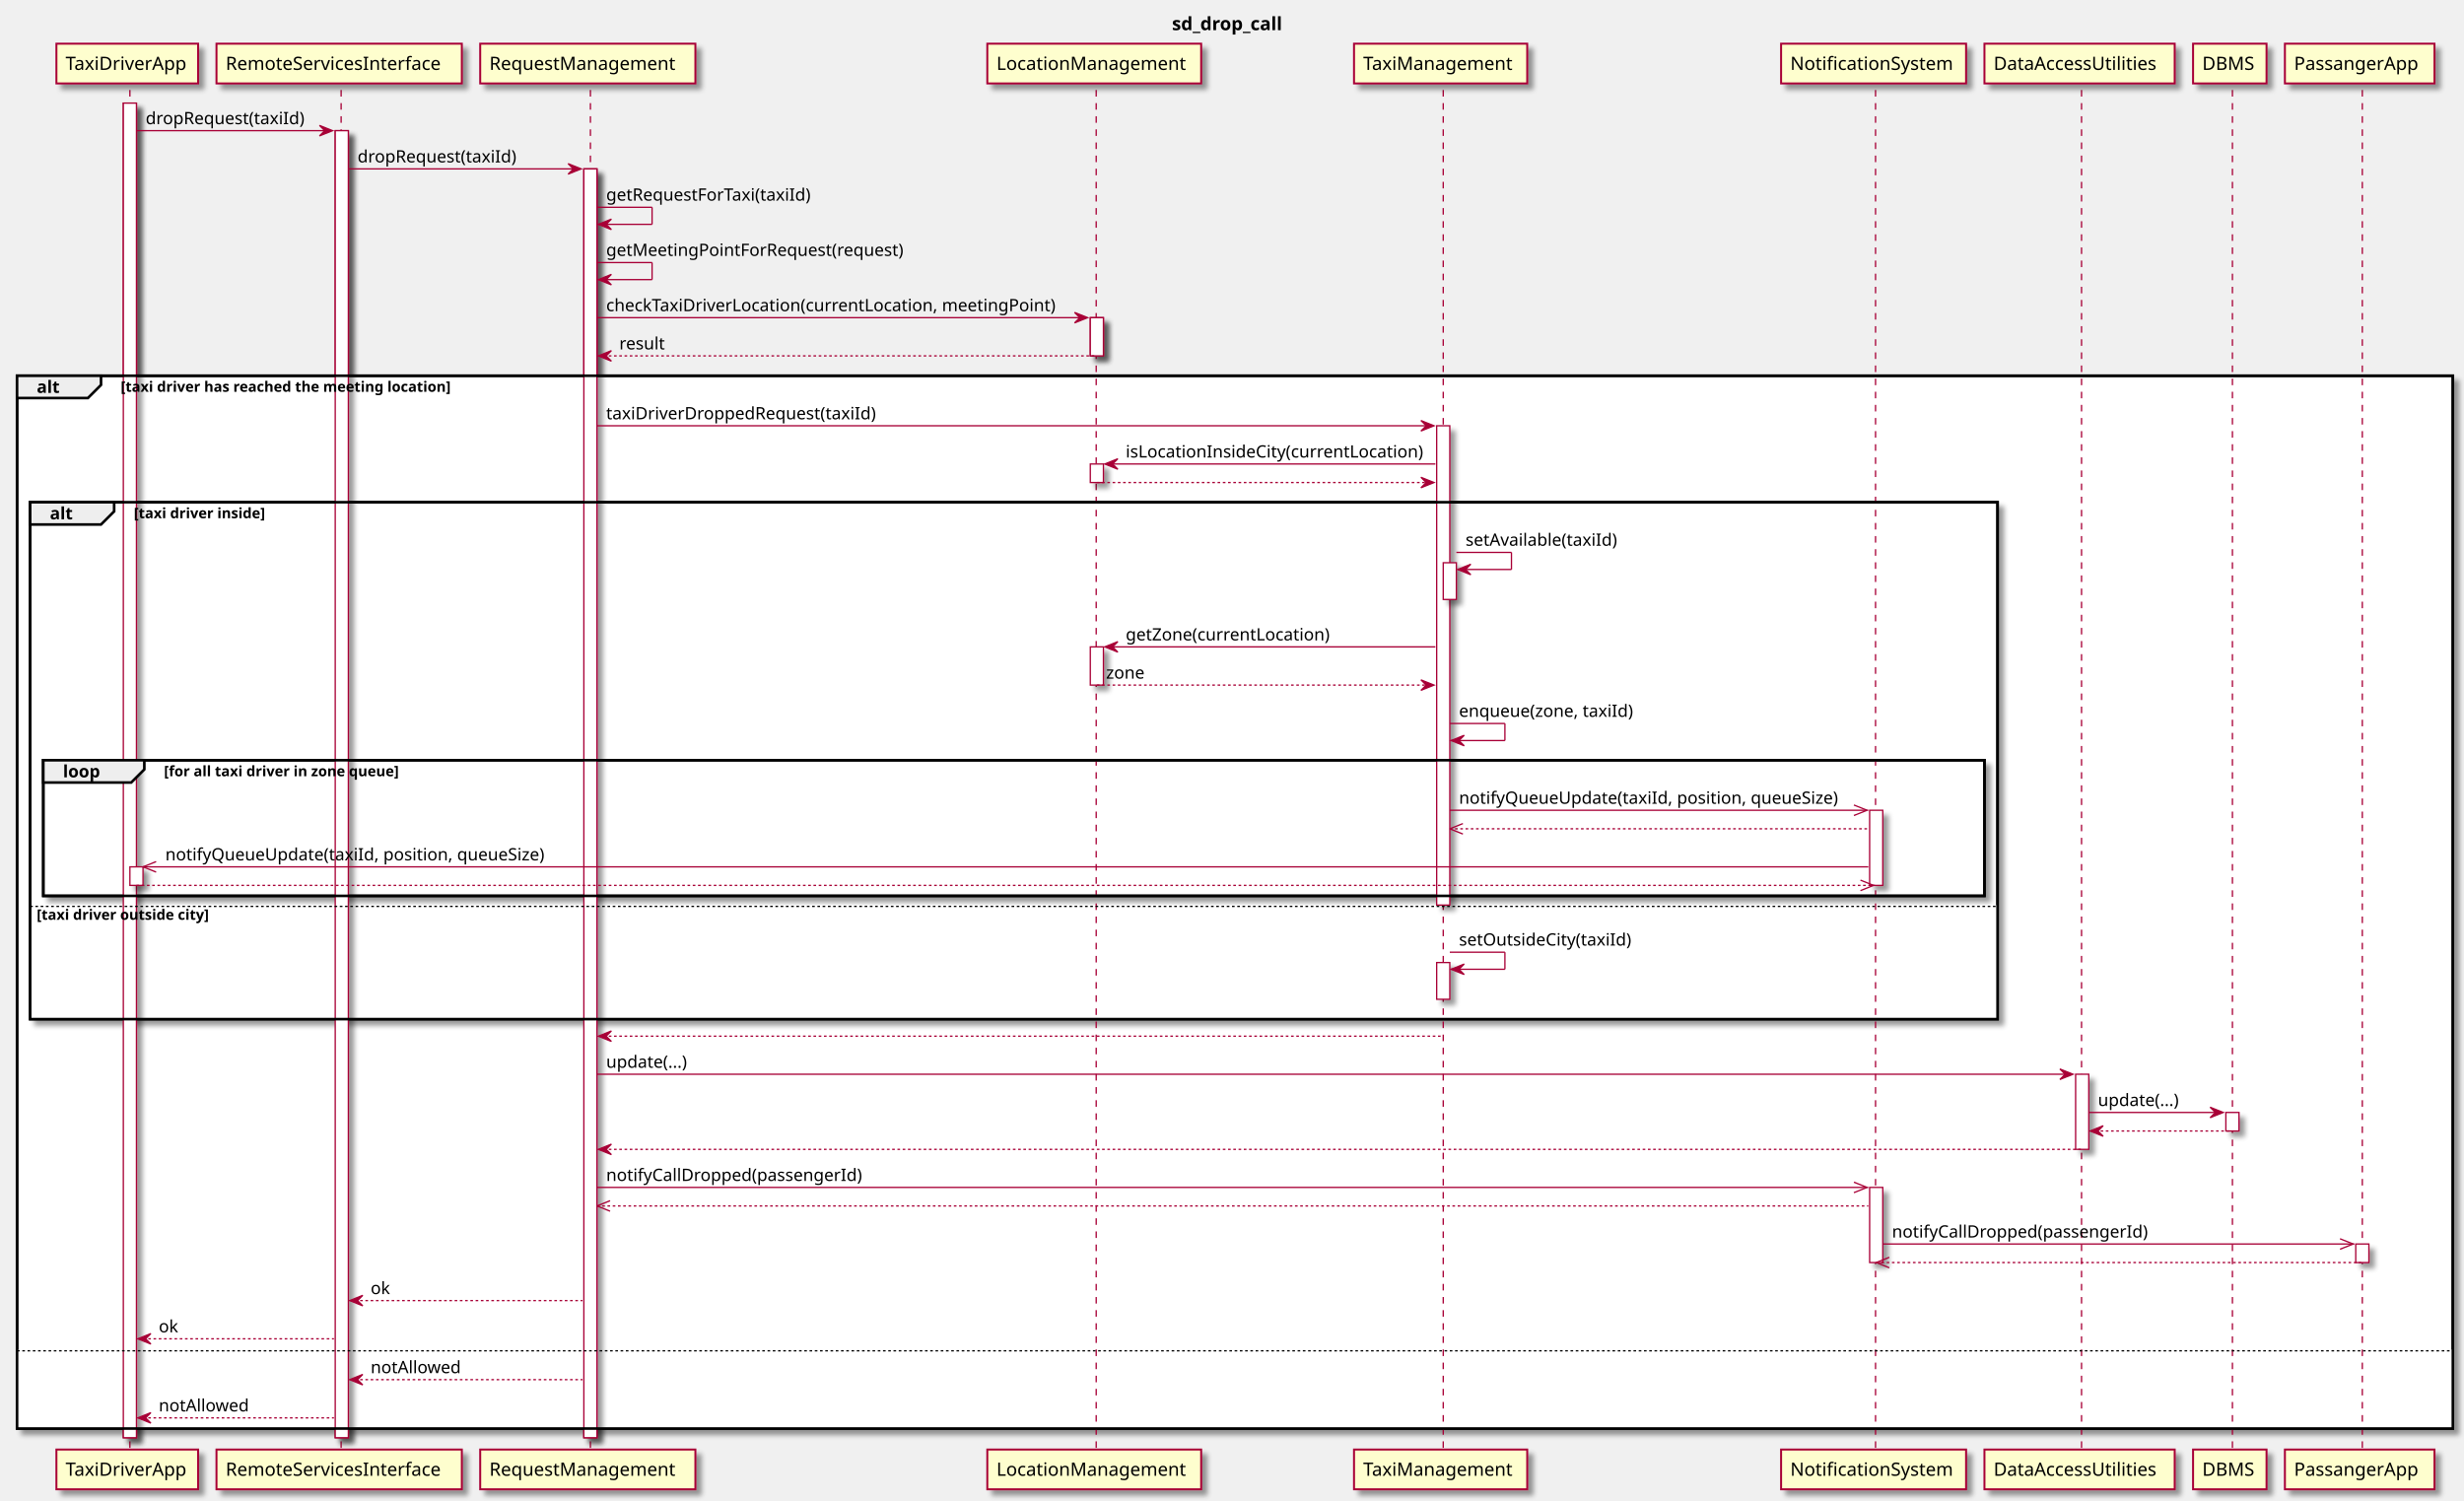
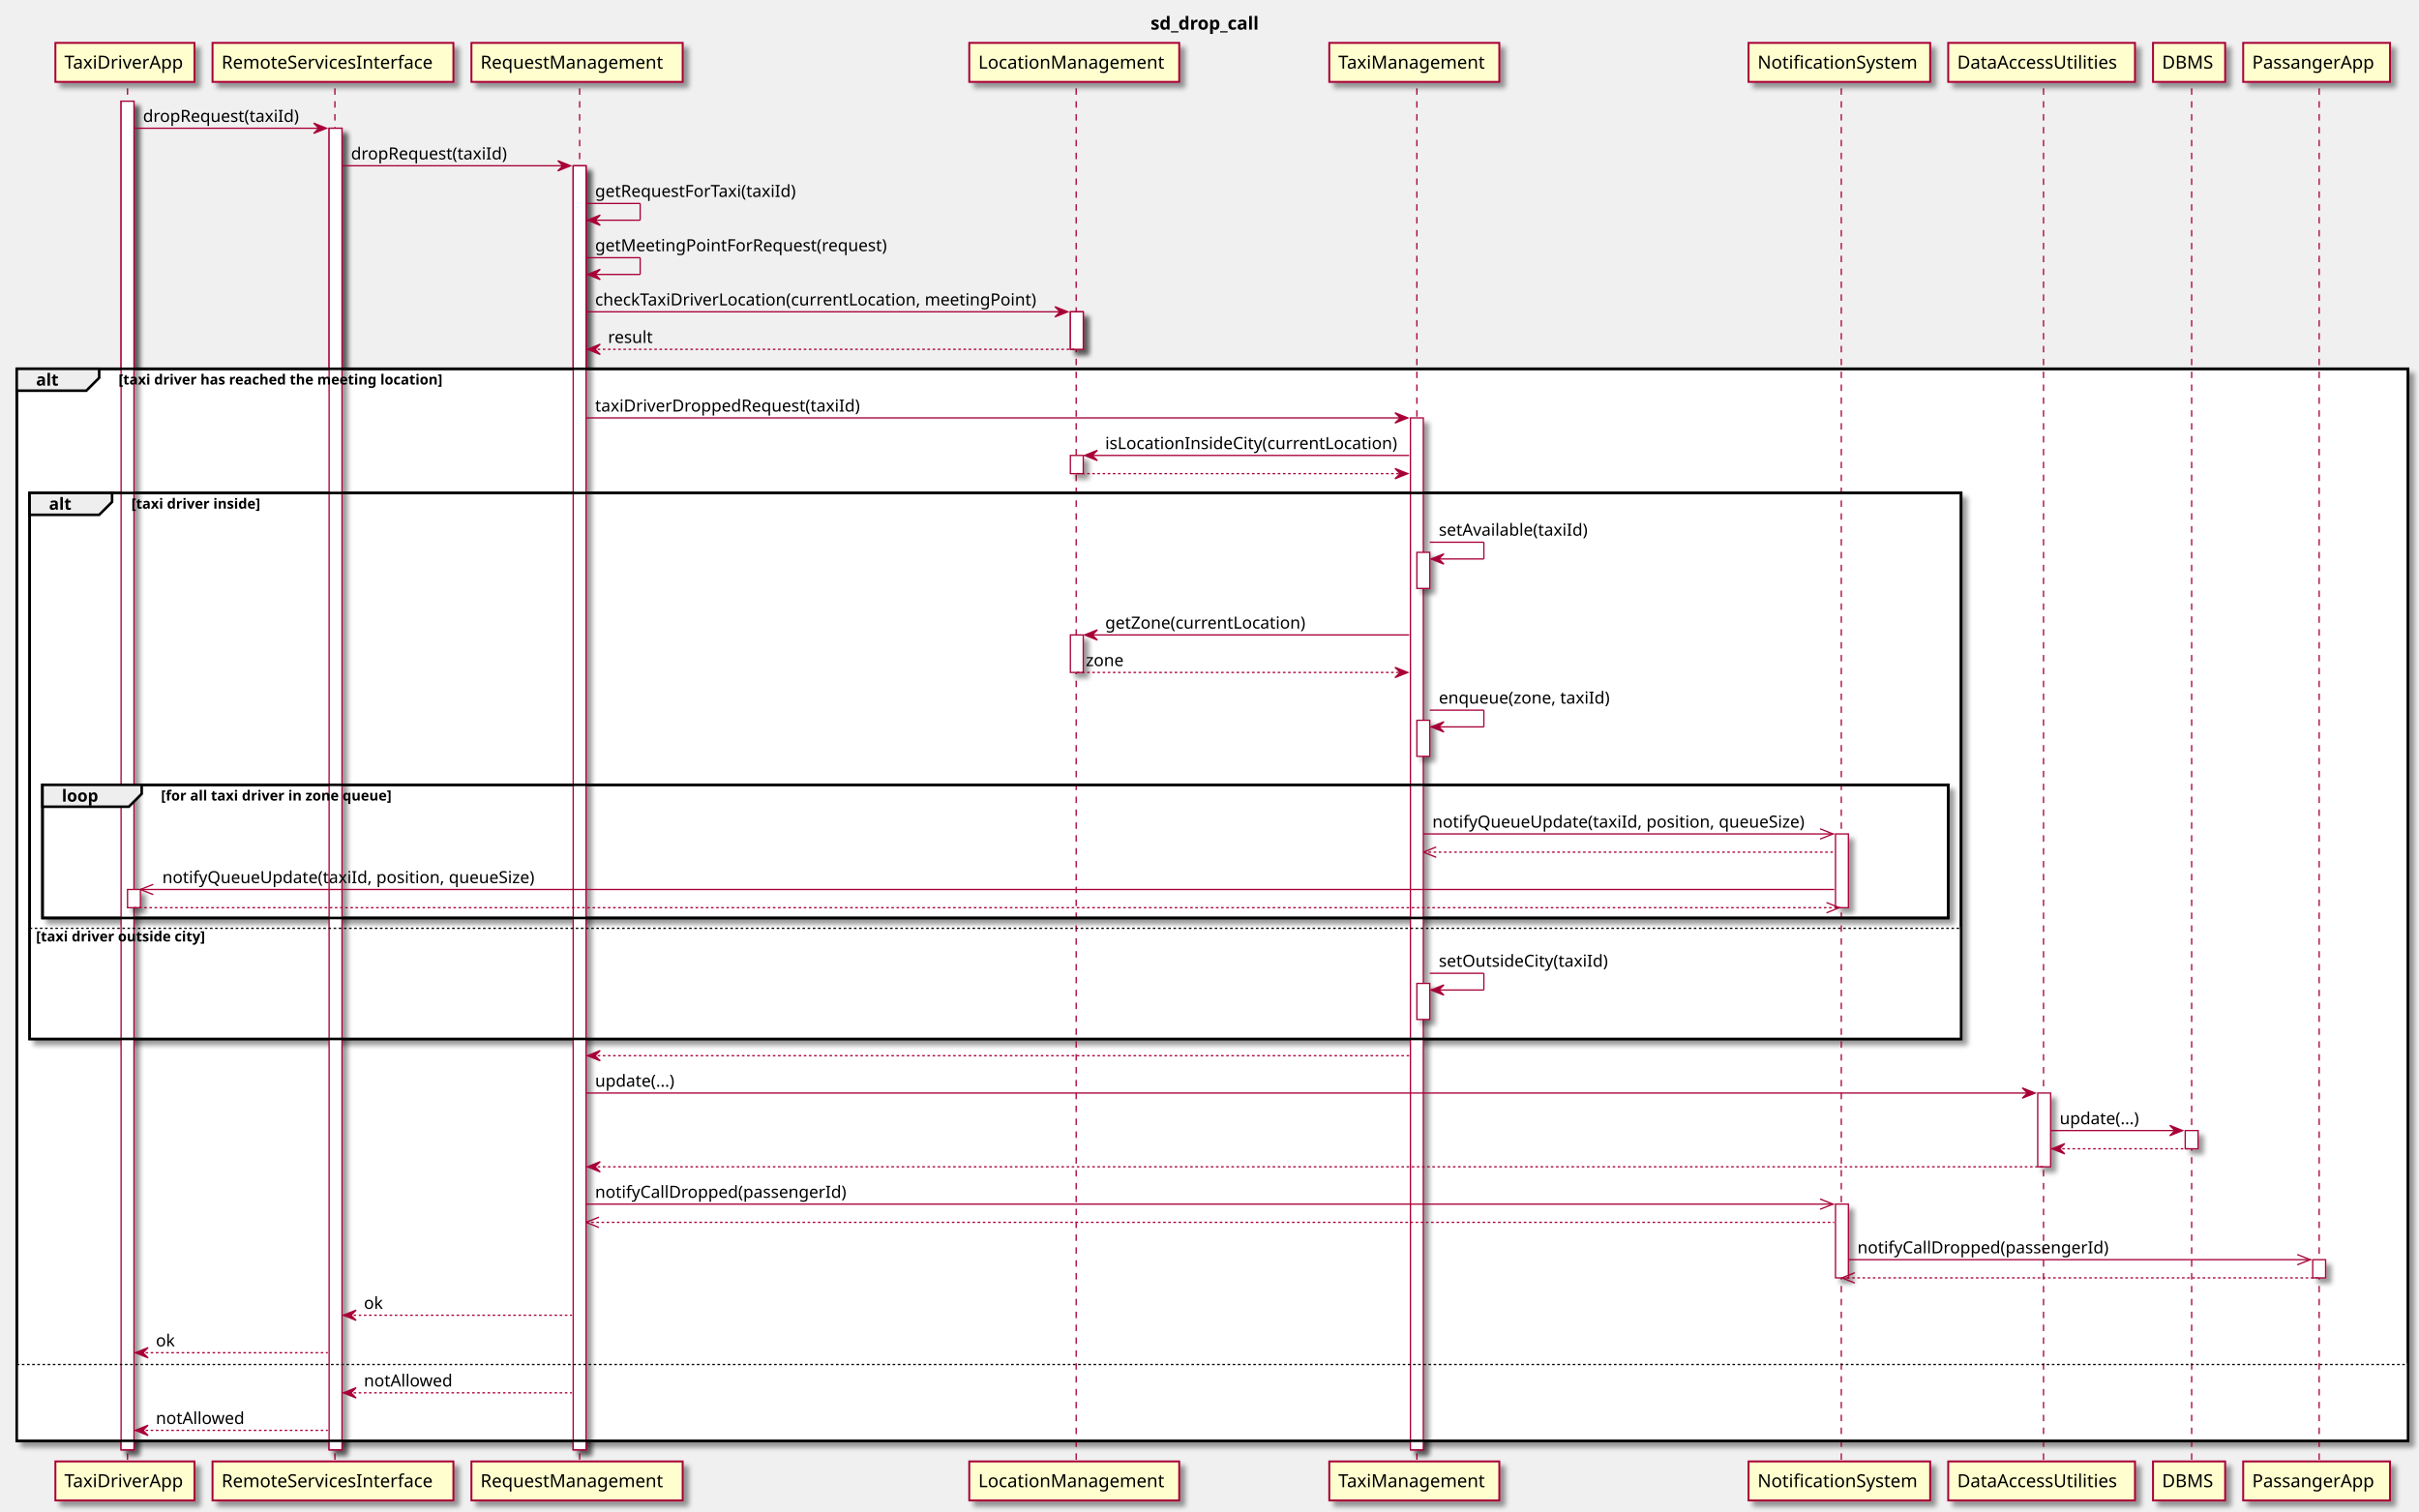
- <svg xmlns="http://www.w3.org/2000/svg" height="1144px" style="width:1878px;height:1144px;" version="1.1" viewBox="0 0 1878 1144" width="1878px">
+ <svg xmlns="http://www.w3.org/2000/svg" height="1174px" style="width:1878px;height:1174px;" version="1.1" viewBox="0 0 1878 1174" width="1878px">
  <defs>
    <filter height="300%" id="f1" width="300%" x="-1" y="-1">
      <feGaussianBlur result="blurOut" stdDeviation="2.0" />
      <feColorMatrix in="blurOut" result="blurOut2" type="matrix" values="0 0 0 0 0 0 0 0 0 0 0 0 0 0 0 0 0 0 .4 0" />
      <feOffset dx="4.0" dy="4.0" in="blurOut2" result="blurOut3" />
      <feBlend in="SourceGraphic" in2="blurOut3" mode="normal" />
    </filter>
  </defs>
  <g>
    <text fill="#000000" font-family="sans-serif" font-size="14" font-weight="bold" lengthAdjust="spacingAndGlyphs" textLength="96" x="893.25" y="22.995">sd_drop_call</text>
-     <rect fill="#FFFFFF" filter="url(#f1)" height="1017.258" style="stroke: #A80036; stroke-width: 1.0;" width="10" x="94" y="78.594" />
-     <rect fill="#FFFFFF" filter="url(#f1)" height="14.133" style="stroke: #A80036; stroke-width: 1.0;" width="10" x="99" y="660.719" />
-     <rect fill="#FFFFFF" filter="url(#f1)" height="996.258" style="stroke: #A80036; stroke-width: 1.0;" width="10" x="255.5" y="99.594" />
-     <rect fill="#FFFFFF" filter="url(#f1)" height="967.125" style="stroke: #A80036; stroke-width: 1.0;" width="10" x="445" y="128.727" />
+     <rect fill="#FFFFFF" filter="url(#f1)" height="1047.258" style="stroke: #A80036; stroke-width: 1.0;" width="10" x="94" y="78.594" />
+     <rect fill="#FFFFFF" filter="url(#f1)" height="14.133" style="stroke: #A80036; stroke-width: 1.0;" width="10" x="99" y="690.719" />
+     <rect fill="#FFFFFF" filter="url(#f1)" height="1026.258" style="stroke: #A80036; stroke-width: 1.0;" width="10" x="255.5" y="99.594" />
+     <rect fill="#FFFFFF" filter="url(#f1)" height="997.125" style="stroke: #A80036; stroke-width: 1.0;" width="10" x="445" y="128.727" />
    <rect fill="#FFFFFF" filter="url(#f1)" height="29.133" style="stroke: #A80036; stroke-width: 1.0;" width="10" x="831" y="242.125" />
    <rect fill="#FFFFFF" filter="url(#f1)" height="14.133" style="stroke: #A80036; stroke-width: 1.0;" width="10" x="831" y="353.656" />
    <rect fill="#FFFFFF" filter="url(#f1)" height="29.133" style="stroke: #A80036; stroke-width: 1.0;" width="10" x="831" y="493.055" />
-     <rect fill="#FFFFFF" filter="url(#f1)" height="365.328" style="stroke: #A80036; stroke-width: 1.0;" width="10" x="1095" y="324.523" />
+     <rect fill="#FFFFFF" filter="url(#f1)" height="801.328" style="stroke: #A80036; stroke-width: 1.0;" width="10" x="1095" y="324.523" />
    <rect fill="#FFFFFF" filter="url(#f1)" height="28" style="stroke: #A80036; stroke-width: 1.0;" width="10" x="1100" y="428.922" />
-     <rect fill="#FFFFFF" filter="url(#f1)" height="28" style="stroke: #A80036; stroke-width: 1.0;" width="10" x="1095" y="733.656" />
-     <rect fill="#FFFFFF" filter="url(#f1)" height="57.266" style="stroke: #A80036; stroke-width: 1.0;" width="10" x="1425" y="617.586" />
-     <rect fill="#FFFFFF" filter="url(#f1)" height="57.266" style="stroke: #A80036; stroke-width: 1.0;" width="10" x="1425" y="905.055" />
-     <rect fill="#FFFFFF" filter="url(#f1)" height="57.266" style="stroke: #A80036; stroke-width: 1.0;" width="10" x="1582" y="818.789" />
-     <rect fill="#FFFFFF" filter="url(#f1)" height="14.133" style="stroke: #A80036; stroke-width: 1.0;" width="10" x="1696.5" y="847.922" />
-     <rect fill="#FFFFFF" filter="url(#f1)" height="14.133" style="stroke: #A80036; stroke-width: 1.0;" width="10" x="1795.5" y="948.188" />
-     <rect fill="#FFFFFF" filter="url(#f1)" height="802.461" style="stroke: #000000; stroke-width: 2.0;" width="1856.5" x="13" y="286.391" />
-     <rect fill="#FFFFFF" filter="url(#f1)" height="394" style="stroke: #000000; stroke-width: 2.0;" width="1499.5" x="23" y="382.789" />
-     <rect fill="#FFFFFF" filter="url(#f1)" height="103.398" style="stroke: #000000; stroke-width: 2.0;" width="1479.5" x="33" y="579.453" />
-     <rect fill="#FFFFFF" height="86.938" style="stroke: none; stroke-width: 1.0;" width="1499.5" x="23" y="689.852" />
-     <rect fill="#FFFFFF" height="60.266" style="stroke: none; stroke-width: 1.0;" width="1856.5" x="13" y="1028.586" />
-     <line style="stroke: #A80036; stroke-width: 1.0; stroke-dasharray: 5.0,5.0;" x1="99" x2="99" y1="68.594" y2="1105.852" />
-     <line style="stroke: #A80036; stroke-width: 1.0; stroke-dasharray: 5.0,5.0;" x1="260" x2="260" y1="68.594" y2="1105.852" />
-     <line style="stroke: #A80036; stroke-width: 1.0; stroke-dasharray: 5.0,5.0;" x1="450" x2="450" y1="68.594" y2="1105.852" />
-     <line style="stroke: #A80036; stroke-width: 1.0; stroke-dasharray: 5.0,5.0;" x1="835.5" x2="835.5" y1="68.594" y2="1105.852" />
-     <line style="stroke: #A80036; stroke-width: 1.0; stroke-dasharray: 5.0,5.0;" x1="1100" x2="1100" y1="68.594" y2="1105.852" />
-     <line style="stroke: #A80036; stroke-width: 1.0; stroke-dasharray: 5.0,5.0;" x1="1429.5" x2="1429.5" y1="68.594" y2="1105.852" />
-     <line style="stroke: #A80036; stroke-width: 1.0; stroke-dasharray: 5.0,5.0;" x1="1586.5" x2="1586.5" y1="68.594" y2="1105.852" />
-     <line style="stroke: #A80036; stroke-width: 1.0; stroke-dasharray: 5.0,5.0;" x1="1701.5" x2="1701.5" y1="68.594" y2="1105.852" />
-     <line style="stroke: #A80036; stroke-width: 1.0; stroke-dasharray: 5.0,5.0;" x1="1800.5" x2="1800.5" y1="68.594" y2="1105.852" />
+     <rect fill="#FFFFFF" filter="url(#f1)" height="28" style="stroke: #A80036; stroke-width: 1.0;" width="10" x="1100" y="559.32" />
+     <rect fill="#FFFFFF" filter="url(#f1)" height="28" style="stroke: #A80036; stroke-width: 1.0;" width="10" x="1100" y="763.656" />
+     <rect fill="#FFFFFF" filter="url(#f1)" height="57.266" style="stroke: #A80036; stroke-width: 1.0;" width="10" x="1425" y="647.586" />
+     <rect fill="#FFFFFF" filter="url(#f1)" height="57.266" style="stroke: #A80036; stroke-width: 1.0;" width="10" x="1425" y="935.055" />
+     <rect fill="#FFFFFF" filter="url(#f1)" height="57.266" style="stroke: #A80036; stroke-width: 1.0;" width="10" x="1582" y="848.789" />
+     <rect fill="#FFFFFF" filter="url(#f1)" height="14.133" style="stroke: #A80036; stroke-width: 1.0;" width="10" x="1696.5" y="877.922" />
+     <rect fill="#FFFFFF" filter="url(#f1)" height="14.133" style="stroke: #A80036; stroke-width: 1.0;" width="10" x="1795.5" y="978.188" />
+     <rect fill="#FFFFFF" filter="url(#f1)" height="832.461" style="stroke: #000000; stroke-width: 2.0;" width="1856.5" x="13" y="286.391" />
+     <rect fill="#FFFFFF" filter="url(#f1)" height="424" style="stroke: #000000; stroke-width: 2.0;" width="1499.5" x="23" y="382.789" />
+     <rect fill="#FFFFFF" filter="url(#f1)" height="103.398" style="stroke: #000000; stroke-width: 2.0;" width="1479.5" x="33" y="609.453" />
+     <rect fill="#FFFFFF" height="86.938" style="stroke: none; stroke-width: 1.0;" width="1499.5" x="23" y="719.852" />
+     <rect fill="#FFFFFF" height="60.266" style="stroke: none; stroke-width: 1.0;" width="1856.5" x="13" y="1058.586" />
+     <line style="stroke: #A80036; stroke-width: 1.0; stroke-dasharray: 5.0,5.0;" x1="99" x2="99" y1="68.594" y2="1135.852" />
+     <line style="stroke: #A80036; stroke-width: 1.0; stroke-dasharray: 5.0,5.0;" x1="260" x2="260" y1="68.594" y2="1135.852" />
+     <line style="stroke: #A80036; stroke-width: 1.0; stroke-dasharray: 5.0,5.0;" x1="450" x2="450" y1="68.594" y2="1135.852" />
+     <line style="stroke: #A80036; stroke-width: 1.0; stroke-dasharray: 5.0,5.0;" x1="835.5" x2="835.5" y1="68.594" y2="1135.852" />
+     <line style="stroke: #A80036; stroke-width: 1.0; stroke-dasharray: 5.0,5.0;" x1="1100" x2="1100" y1="68.594" y2="1135.852" />
+     <line style="stroke: #A80036; stroke-width: 1.0; stroke-dasharray: 5.0,5.0;" x1="1429.5" x2="1429.5" y1="68.594" y2="1135.852" />
+     <line style="stroke: #A80036; stroke-width: 1.0; stroke-dasharray: 5.0,5.0;" x1="1586.5" x2="1586.5" y1="68.594" y2="1135.852" />
+     <line style="stroke: #A80036; stroke-width: 1.0; stroke-dasharray: 5.0,5.0;" x1="1701.5" x2="1701.5" y1="68.594" y2="1135.852" />
+     <line style="stroke: #A80036; stroke-width: 1.0; stroke-dasharray: 5.0,5.0;" x1="1800.5" x2="1800.5" y1="68.594" y2="1135.852" />
    <rect fill="#FEFECE" filter="url(#f1)" height="30.297" style="stroke: #A80036; stroke-width: 1.5;" width="108" x="43" y="33.297" />
    <text fill="#000000" font-family="sans-serif" font-size="14" lengthAdjust="spacingAndGlyphs" textLength="94" x="50" y="53.292">TaxiDriverApp</text>
-     <rect fill="#FEFECE" filter="url(#f1)" height="30.297" style="stroke: #A80036; stroke-width: 1.5;" width="108" x="43" y="1104.852" />
-     <text fill="#000000" font-family="sans-serif" font-size="14" lengthAdjust="spacingAndGlyphs" textLength="94" x="50" y="1124.847">TaxiDriverApp</text>
+     <rect fill="#FEFECE" filter="url(#f1)" height="30.297" style="stroke: #A80036; stroke-width: 1.5;" width="108" x="43" y="1134.852" />
+     <text fill="#000000" font-family="sans-serif" font-size="14" lengthAdjust="spacingAndGlyphs" textLength="94" x="50" y="1154.847">TaxiDriverApp</text>
    <rect fill="#FEFECE" filter="url(#f1)" height="30.297" style="stroke: #A80036; stroke-width: 1.5;" width="187" x="165" y="33.297" />
    <text fill="#000000" font-family="sans-serif" font-size="14" lengthAdjust="spacingAndGlyphs" textLength="173" x="172" y="53.292">RemoteServicesInterface</text>
-     <rect fill="#FEFECE" filter="url(#f1)" height="30.297" style="stroke: #A80036; stroke-width: 1.5;" width="187" x="165" y="1104.852" />
-     <text fill="#000000" font-family="sans-serif" font-size="14" lengthAdjust="spacingAndGlyphs" textLength="173" x="172" y="1124.847">RemoteServicesInterface</text>
+     <rect fill="#FEFECE" filter="url(#f1)" height="30.297" style="stroke: #A80036; stroke-width: 1.5;" width="187" x="165" y="1134.852" />
+     <text fill="#000000" font-family="sans-serif" font-size="14" lengthAdjust="spacingAndGlyphs" textLength="173" x="172" y="1154.847">RemoteServicesInterface</text>
    <rect fill="#FEFECE" filter="url(#f1)" height="30.297" style="stroke: #A80036; stroke-width: 1.5;" width="164" x="366" y="33.297" />
    <text fill="#000000" font-family="sans-serif" font-size="14" lengthAdjust="spacingAndGlyphs" textLength="150" x="373" y="53.292">RequestManagement</text>
-     <rect fill="#FEFECE" filter="url(#f1)" height="30.297" style="stroke: #A80036; stroke-width: 1.5;" width="164" x="366" y="1104.852" />
-     <text fill="#000000" font-family="sans-serif" font-size="14" lengthAdjust="spacingAndGlyphs" textLength="150" x="373" y="1124.847">RequestManagement</text>
+     <rect fill="#FEFECE" filter="url(#f1)" height="30.297" style="stroke: #A80036; stroke-width: 1.5;" width="164" x="366" y="1134.852" />
+     <text fill="#000000" font-family="sans-serif" font-size="14" lengthAdjust="spacingAndGlyphs" textLength="150" x="373" y="1154.847">RequestManagement</text>
    <rect fill="#FEFECE" filter="url(#f1)" height="30.297" style="stroke: #A80036; stroke-width: 1.5;" width="163" x="752.5" y="33.297" />
    <text fill="#000000" font-family="sans-serif" font-size="14" lengthAdjust="spacingAndGlyphs" textLength="149" x="759.5" y="53.292">LocationManagement</text>
-     <rect fill="#FEFECE" filter="url(#f1)" height="30.297" style="stroke: #A80036; stroke-width: 1.5;" width="163" x="752.5" y="1104.852" />
-     <text fill="#000000" font-family="sans-serif" font-size="14" lengthAdjust="spacingAndGlyphs" textLength="149" x="759.5" y="1124.847">LocationManagement</text>
+     <rect fill="#FEFECE" filter="url(#f1)" height="30.297" style="stroke: #A80036; stroke-width: 1.5;" width="163" x="752.5" y="1134.852" />
+     <text fill="#000000" font-family="sans-serif" font-size="14" lengthAdjust="spacingAndGlyphs" textLength="149" x="759.5" y="1154.847">LocationManagement</text>
    <rect fill="#FEFECE" filter="url(#f1)" height="30.297" style="stroke: #A80036; stroke-width: 1.5;" width="132" x="1032" y="33.297" />
    <text fill="#000000" font-family="sans-serif" font-size="14" lengthAdjust="spacingAndGlyphs" textLength="118" x="1039" y="53.292">TaxiManagement</text>
-     <rect fill="#FEFECE" filter="url(#f1)" height="30.297" style="stroke: #A80036; stroke-width: 1.5;" width="132" x="1032" y="1104.852" />
-     <text fill="#000000" font-family="sans-serif" font-size="14" lengthAdjust="spacingAndGlyphs" textLength="118" x="1039" y="1124.847">TaxiManagement</text>
+     <rect fill="#FEFECE" filter="url(#f1)" height="30.297" style="stroke: #A80036; stroke-width: 1.5;" width="132" x="1032" y="1134.852" />
+     <text fill="#000000" font-family="sans-serif" font-size="14" lengthAdjust="spacingAndGlyphs" textLength="118" x="1039" y="1154.847">TaxiManagement</text>
    <rect fill="#FEFECE" filter="url(#f1)" height="30.297" style="stroke: #A80036; stroke-width: 1.5;" width="141" x="1357.5" y="33.297" />
    <text fill="#000000" font-family="sans-serif" font-size="14" lengthAdjust="spacingAndGlyphs" textLength="127" x="1364.5" y="53.292">NotificationSystem</text>
-     <rect fill="#FEFECE" filter="url(#f1)" height="30.297" style="stroke: #A80036; stroke-width: 1.5;" width="141" x="1357.5" y="1104.852" />
-     <text fill="#000000" font-family="sans-serif" font-size="14" lengthAdjust="spacingAndGlyphs" textLength="127" x="1364.5" y="1124.847">NotificationSystem</text>
+     <rect fill="#FEFECE" filter="url(#f1)" height="30.297" style="stroke: #A80036; stroke-width: 1.5;" width="141" x="1357.5" y="1134.852" />
+     <text fill="#000000" font-family="sans-serif" font-size="14" lengthAdjust="spacingAndGlyphs" textLength="127" x="1364.5" y="1154.847">NotificationSystem</text>
    <rect fill="#FEFECE" filter="url(#f1)" height="30.297" style="stroke: #A80036; stroke-width: 1.5;" width="145" x="1512.5" y="33.297" />
    <text fill="#000000" font-family="sans-serif" font-size="14" lengthAdjust="spacingAndGlyphs" textLength="131" x="1519.5" y="53.292">DataAccessUtilities</text>
-     <rect fill="#FEFECE" filter="url(#f1)" height="30.297" style="stroke: #A80036; stroke-width: 1.5;" width="145" x="1512.5" y="1104.852" />
-     <text fill="#000000" font-family="sans-serif" font-size="14" lengthAdjust="spacingAndGlyphs" textLength="131" x="1519.5" y="1124.847">DataAccessUtilities</text>
+     <rect fill="#FEFECE" filter="url(#f1)" height="30.297" style="stroke: #A80036; stroke-width: 1.5;" width="145" x="1512.5" y="1134.852" />
+     <text fill="#000000" font-family="sans-serif" font-size="14" lengthAdjust="spacingAndGlyphs" textLength="131" x="1519.5" y="1154.847">DataAccessUtilities</text>
    <rect fill="#FEFECE" filter="url(#f1)" height="30.297" style="stroke: #A80036; stroke-width: 1.5;" width="56" x="1671.5" y="33.297" />
    <text fill="#000000" font-family="sans-serif" font-size="14" lengthAdjust="spacingAndGlyphs" textLength="42" x="1678.5" y="53.292">DBMS</text>
-     <rect fill="#FEFECE" filter="url(#f1)" height="30.297" style="stroke: #A80036; stroke-width: 1.5;" width="56" x="1671.5" y="1104.852" />
-     <text fill="#000000" font-family="sans-serif" font-size="14" lengthAdjust="spacingAndGlyphs" textLength="42" x="1678.5" y="1124.847">DBMS</text>
+     <rect fill="#FEFECE" filter="url(#f1)" height="30.297" style="stroke: #A80036; stroke-width: 1.5;" width="56" x="1671.5" y="1134.852" />
+     <text fill="#000000" font-family="sans-serif" font-size="14" lengthAdjust="spacingAndGlyphs" textLength="42" x="1678.5" y="1154.847">DBMS</text>
    <rect fill="#FEFECE" filter="url(#f1)" height="30.297" style="stroke: #A80036; stroke-width: 1.5;" width="114" x="1741.5" y="33.297" />
    <text fill="#000000" font-family="sans-serif" font-size="14" lengthAdjust="spacingAndGlyphs" textLength="100" x="1748.5" y="53.292">PassangerApp</text>
-     <rect fill="#FEFECE" filter="url(#f1)" height="30.297" style="stroke: #A80036; stroke-width: 1.5;" width="114" x="1741.5" y="1104.852" />
-     <text fill="#000000" font-family="sans-serif" font-size="14" lengthAdjust="spacingAndGlyphs" textLength="100" x="1748.5" y="1124.847">PassangerApp</text>
-     <rect fill="#FFFFFF" filter="url(#f1)" height="1017.258" style="stroke: #A80036; stroke-width: 1.0;" width="10" x="94" y="78.594" />
-     <rect fill="#FFFFFF" filter="url(#f1)" height="14.133" style="stroke: #A80036; stroke-width: 1.0;" width="10" x="99" y="660.719" />
-     <rect fill="#FFFFFF" filter="url(#f1)" height="996.258" style="stroke: #A80036; stroke-width: 1.0;" width="10" x="255.5" y="99.594" />
-     <rect fill="#FFFFFF" filter="url(#f1)" height="967.125" style="stroke: #A80036; stroke-width: 1.0;" width="10" x="445" y="128.727" />
+     <rect fill="#FEFECE" filter="url(#f1)" height="30.297" style="stroke: #A80036; stroke-width: 1.5;" width="114" x="1741.5" y="1134.852" />
+     <text fill="#000000" font-family="sans-serif" font-size="14" lengthAdjust="spacingAndGlyphs" textLength="100" x="1748.5" y="1154.847">PassangerApp</text>
+     <rect fill="#FFFFFF" filter="url(#f1)" height="1047.258" style="stroke: #A80036; stroke-width: 1.0;" width="10" x="94" y="78.594" />
+     <rect fill="#FFFFFF" filter="url(#f1)" height="14.133" style="stroke: #A80036; stroke-width: 1.0;" width="10" x="99" y="690.719" />
+     <rect fill="#FFFFFF" filter="url(#f1)" height="1026.258" style="stroke: #A80036; stroke-width: 1.0;" width="10" x="255.5" y="99.594" />
+     <rect fill="#FFFFFF" filter="url(#f1)" height="997.125" style="stroke: #A80036; stroke-width: 1.0;" width="10" x="445" y="128.727" />
    <rect fill="#FFFFFF" filter="url(#f1)" height="29.133" style="stroke: #A80036; stroke-width: 1.0;" width="10" x="831" y="242.125" />
    <rect fill="#FFFFFF" filter="url(#f1)" height="14.133" style="stroke: #A80036; stroke-width: 1.0;" width="10" x="831" y="353.656" />
    <rect fill="#FFFFFF" filter="url(#f1)" height="29.133" style="stroke: #A80036; stroke-width: 1.0;" width="10" x="831" y="493.055" />
-     <rect fill="#FFFFFF" filter="url(#f1)" height="365.328" style="stroke: #A80036; stroke-width: 1.0;" width="10" x="1095" y="324.523" />
+     <rect fill="#FFFFFF" filter="url(#f1)" height="801.328" style="stroke: #A80036; stroke-width: 1.0;" width="10" x="1095" y="324.523" />
    <rect fill="#FFFFFF" filter="url(#f1)" height="28" style="stroke: #A80036; stroke-width: 1.0;" width="10" x="1100" y="428.922" />
-     <rect fill="#FFFFFF" filter="url(#f1)" height="28" style="stroke: #A80036; stroke-width: 1.0;" width="10" x="1095" y="733.656" />
-     <rect fill="#FFFFFF" filter="url(#f1)" height="57.266" style="stroke: #A80036; stroke-width: 1.0;" width="10" x="1425" y="617.586" />
-     <rect fill="#FFFFFF" filter="url(#f1)" height="57.266" style="stroke: #A80036; stroke-width: 1.0;" width="10" x="1425" y="905.055" />
-     <rect fill="#FFFFFF" filter="url(#f1)" height="57.266" style="stroke: #A80036; stroke-width: 1.0;" width="10" x="1582" y="818.789" />
-     <rect fill="#FFFFFF" filter="url(#f1)" height="14.133" style="stroke: #A80036; stroke-width: 1.0;" width="10" x="1696.5" y="847.922" />
-     <rect fill="#FFFFFF" filter="url(#f1)" height="14.133" style="stroke: #A80036; stroke-width: 1.0;" width="10" x="1795.5" y="948.188" />
+     <rect fill="#FFFFFF" filter="url(#f1)" height="28" style="stroke: #A80036; stroke-width: 1.0;" width="10" x="1100" y="559.32" />
+     <rect fill="#FFFFFF" filter="url(#f1)" height="28" style="stroke: #A80036; stroke-width: 1.0;" width="10" x="1100" y="763.656" />
+     <rect fill="#FFFFFF" filter="url(#f1)" height="57.266" style="stroke: #A80036; stroke-width: 1.0;" width="10" x="1425" y="647.586" />
+     <rect fill="#FFFFFF" filter="url(#f1)" height="57.266" style="stroke: #A80036; stroke-width: 1.0;" width="10" x="1425" y="935.055" />
+     <rect fill="#FFFFFF" filter="url(#f1)" height="57.266" style="stroke: #A80036; stroke-width: 1.0;" width="10" x="1582" y="848.789" />
+     <rect fill="#FFFFFF" filter="url(#f1)" height="14.133" style="stroke: #A80036; stroke-width: 1.0;" width="10" x="1696.5" y="877.922" />
+     <rect fill="#FFFFFF" filter="url(#f1)" height="14.133" style="stroke: #A80036; stroke-width: 1.0;" width="10" x="1795.5" y="978.188" />
    <polygon fill="#A80036" points="243.5,95.594,253.5,99.594,243.5,103.594,247.5,99.594" style="stroke: #A80036; stroke-width: 1.0;" />
    <line style="stroke: #A80036; stroke-width: 1.0;" x1="104" x2="249.5" y1="99.594" y2="99.594" />
    <text fill="#000000" font-family="sans-serif" font-size="13" lengthAdjust="spacingAndGlyphs" textLength="125" x="111" y="94.661">dropRequest(taxiId)</text>
    <polygon fill="#A80036" points="433,124.727,443,128.727,433,132.727,437,128.727" style="stroke: #A80036; stroke-width: 1.0;" />
    <line style="stroke: #A80036; stroke-width: 1.0;" x1="265.5" x2="439" y1="128.727" y2="128.727" />
    <text fill="#000000" font-family="sans-serif" font-size="13" lengthAdjust="spacingAndGlyphs" textLength="125" x="272.5" y="123.793">dropRequest(taxiId)</text>
    <line style="stroke: #A80036; stroke-width: 1.0;" x1="455" x2="497" y1="157.992" y2="157.992" />
    <line style="stroke: #A80036; stroke-width: 1.0;" x1="497" x2="497" y1="157.992" y2="170.992" />
    <line style="stroke: #A80036; stroke-width: 1.0;" x1="456" x2="497" y1="170.992" y2="170.992" />
    <polygon fill="#A80036" points="466,166.992,456,170.992,466,174.992,462,170.992" style="stroke: #A80036; stroke-width: 1.0;" />
    <text fill="#000000" font-family="sans-serif" font-size="13" lengthAdjust="spacingAndGlyphs" textLength="162" x="462" y="152.926">getRequestForTaxi(taxiId)</text>
    <line style="stroke: #A80036; stroke-width: 1.0;" x1="455" x2="497" y1="200.125" y2="200.125" />
    <line style="stroke: #A80036; stroke-width: 1.0;" x1="497" x2="497" y1="200.125" y2="213.125" />
    <line style="stroke: #A80036; stroke-width: 1.0;" x1="456" x2="497" y1="213.125" y2="213.125" />
    <polygon fill="#A80036" points="466,209.125,456,213.125,466,217.125,462,213.125" style="stroke: #A80036; stroke-width: 1.0;" />
    <text fill="#000000" font-family="sans-serif" font-size="13" lengthAdjust="spacingAndGlyphs" textLength="235" x="462" y="195.059">getMeetingPointForRequest(request)</text>
    <polygon fill="#A80036" points="819,238.125,829,242.125,819,246.125,823,242.125" style="stroke: #A80036; stroke-width: 1.0;" />
    <line style="stroke: #A80036; stroke-width: 1.0;" x1="455" x2="825" y1="242.125" y2="242.125" />
    <text fill="#000000" font-family="sans-serif" font-size="13" lengthAdjust="spacingAndGlyphs" textLength="357" x="462" y="237.192">checkTaxiDriverLocation(currentLocation, meetingPoint)</text>
    <polygon fill="#A80036" points="466,267.258,456,271.258,466,275.258,462,271.258" style="stroke: #A80036; stroke-width: 1.0;" />
    <line style="stroke: #A80036; stroke-width: 1.0; stroke-dasharray: 2.0,2.0;" x1="460" x2="835" y1="271.258" y2="271.258" />
    <text fill="#000000" font-family="sans-serif" font-size="13" lengthAdjust="spacingAndGlyphs" textLength="36" x="472" y="266.325">result</text>
-     <rect fill="none" height="802.461" style="stroke: #000000; stroke-width: 2.0;" width="1856.5" x="13" y="286.391" />
+     <rect fill="none" height="832.461" style="stroke: #000000; stroke-width: 2.0;" width="1856.5" x="13" y="286.391" />
    <polygon fill="#EEEEEE" points="13,286.391,77,286.391,77,293.391,67,303.391,13,303.391,13,286.391" style="stroke: #000000; stroke-width: 2.0;" />
    <text fill="#000000" font-family="sans-serif" font-size="13" font-weight="bold" lengthAdjust="spacingAndGlyphs" textLength="19" x="28" y="299.457">alt</text>
    <text fill="#000000" font-family="sans-serif" font-size="11" font-weight="bold" lengthAdjust="spacingAndGlyphs" textLength="295" x="92" y="298.601">[taxi driver has reached the meeting location]</text>
    <polygon fill="#A80036" points="1083,320.523,1093,324.523,1083,328.523,1087,324.523" style="stroke: #A80036; stroke-width: 1.0;" />
    <line style="stroke: #A80036; stroke-width: 1.0;" x1="455" x2="1089" y1="324.523" y2="324.523" />
    <text fill="#000000" font-family="sans-serif" font-size="13" lengthAdjust="spacingAndGlyphs" textLength="212" x="462" y="319.59">taxiDriverDroppedRequest(taxiId)</text>
    <polygon fill="#A80036" points="852,349.656,842,353.656,852,357.656,848,353.656" style="stroke: #A80036; stroke-width: 1.0;" />
    <line style="stroke: #A80036; stroke-width: 1.0;" x1="846" x2="1094" y1="353.656" y2="353.656" />
    <text fill="#000000" font-family="sans-serif" font-size="13" lengthAdjust="spacingAndGlyphs" textLength="235" x="858" y="348.723">isLocationInsideCity(currentLocation)</text>
    <polygon fill="#A80036" points="1083,363.789,1093,367.789,1083,371.789,1087,367.789" style="stroke: #A80036; stroke-width: 1.0;" />
    <line style="stroke: #A80036; stroke-width: 1.0; stroke-dasharray: 2.0,2.0;" x1="836" x2="1089" y1="367.789" y2="367.789" />
-     <rect fill="none" height="394" style="stroke: #000000; stroke-width: 2.0;" width="1499.5" x="23" y="382.789" />
+     <rect fill="none" height="424" style="stroke: #000000; stroke-width: 2.0;" width="1499.5" x="23" y="382.789" />
    <polygon fill="#EEEEEE" points="23,382.789,87,382.789,87,389.789,77,399.789,23,399.789,23,382.789" style="stroke: #000000; stroke-width: 2.0;" />
    <text fill="#000000" font-family="sans-serif" font-size="13" font-weight="bold" lengthAdjust="spacingAndGlyphs" textLength="19" x="38" y="395.856">alt</text>
    <text fill="#000000" font-family="sans-serif" font-size="11" font-weight="bold" lengthAdjust="spacingAndGlyphs" textLength="118" x="102" y="395">[taxi driver inside]</text>
    <line style="stroke: #A80036; stroke-width: 1.0;" x1="1110" x2="1152" y1="421.055" y2="421.055" />
    <line style="stroke: #A80036; stroke-width: 1.0;" x1="1152" x2="1152" y1="421.055" y2="434.055" />
    <line style="stroke: #A80036; stroke-width: 1.0;" x1="1111" x2="1152" y1="434.055" y2="434.055" />
    <polygon fill="#A80036" points="1121,430.055,1111,434.055,1121,438.055,1117,434.055" style="stroke: #A80036; stroke-width: 1.0;" />
    <text fill="#000000" font-family="sans-serif" font-size="13" lengthAdjust="spacingAndGlyphs" textLength="121" x="1117" y="415.989">setAvailable(taxiId)</text>
    <polygon fill="#A80036" points="852,489.055,842,493.055,852,497.055,848,493.055" style="stroke: #A80036; stroke-width: 1.0;" />
    <line style="stroke: #A80036; stroke-width: 1.0;" x1="846" x2="1094" y1="493.055" y2="493.055" />
    <text fill="#000000" font-family="sans-serif" font-size="13" lengthAdjust="spacingAndGlyphs" textLength="165" x="858" y="488.122">getZone(currentLocation)</text>
    <polygon fill="#A80036" points="1083,518.188,1093,522.188,1083,526.188,1087,522.188" style="stroke: #A80036; stroke-width: 1.0;" />
    <line style="stroke: #A80036; stroke-width: 1.0; stroke-dasharray: 2.0,2.0;" x1="836" x2="1089" y1="522.188" y2="522.188" />
    <text fill="#000000" font-family="sans-serif" font-size="13" lengthAdjust="spacingAndGlyphs" textLength="31" x="843" y="517.254">zone</text>
-     <line style="stroke: #A80036; stroke-width: 1.0;" x1="1105" x2="1147" y1="551.453" y2="551.453" />
-     <line style="stroke: #A80036; stroke-width: 1.0;" x1="1147" x2="1147" y1="551.453" y2="564.453" />
-     <line style="stroke: #A80036; stroke-width: 1.0;" x1="1106" x2="1147" y1="564.453" y2="564.453" />
-     <polygon fill="#A80036" points="1116,560.453,1106,564.453,1116,568.453,1112,564.453" style="stroke: #A80036; stroke-width: 1.0;" />
-     <text fill="#000000" font-family="sans-serif" font-size="13" lengthAdjust="spacingAndGlyphs" textLength="139" x="1112" y="546.387">enqueue(zone, taxiId)</text>
-     <rect fill="none" height="103.398" style="stroke: #000000; stroke-width: 2.0;" width="1479.5" x="33" y="579.453" />
-     <polygon fill="#EEEEEE" points="33,579.453,110,579.453,110,586.453,100,596.453,33,596.453,33,579.453" style="stroke: #000000; stroke-width: 2.0;" />
-     <text fill="#000000" font-family="sans-serif" font-size="13" font-weight="bold" lengthAdjust="spacingAndGlyphs" textLength="32" x="48" y="592.52">loop</text>
-     <text fill="#000000" font-family="sans-serif" font-size="11" font-weight="bold" lengthAdjust="spacingAndGlyphs" textLength="212" x="125" y="591.664">[for all taxi driver in zone queue]</text>
-     <line style="stroke: #A80036; stroke-width: 1.0;" x1="1423" x2="1413" y1="617.586" y2="613.586" />
-     <line style="stroke: #A80036; stroke-width: 1.0;" x1="1423" x2="1413" y1="617.586" y2="621.586" />
-     <line style="stroke: #A80036; stroke-width: 1.0;" x1="1105" x2="1424" y1="617.586" y2="617.586" />
-     <text fill="#000000" font-family="sans-serif" font-size="13" lengthAdjust="spacingAndGlyphs" textLength="301" x="1112" y="612.653">notifyQueueUpdate(taxiId, position, queueSize)</text>
-     <line style="stroke: #A80036; stroke-width: 1.0;" x1="1105" x2="1115" y1="631.719" y2="627.719" />
-     <line style="stroke: #A80036; stroke-width: 1.0;" x1="1105" x2="1115" y1="631.719" y2="635.719" />
-     <line style="stroke: #A80036; stroke-width: 1.0; stroke-dasharray: 2.0,2.0;" x1="1105" x2="1424" y1="631.719" y2="631.719" />
-     <line style="stroke: #A80036; stroke-width: 1.0;" x1="109" x2="119" y1="660.719" y2="656.719" />
-     <line style="stroke: #A80036; stroke-width: 1.0;" x1="109" x2="119" y1="660.719" y2="664.719" />
-     <line style="stroke: #A80036; stroke-width: 1.0;" x1="109" x2="1424" y1="660.719" y2="660.719" />
-     <text fill="#000000" font-family="sans-serif" font-size="13" lengthAdjust="spacingAndGlyphs" textLength="301" x="126" y="655.786">notifyQueueUpdate(taxiId, position, queueSize)</text>
-     <line style="stroke: #A80036; stroke-width: 1.0;" x1="1428" x2="1418" y1="674.852" y2="670.852" />
-     <line style="stroke: #A80036; stroke-width: 1.0;" x1="1428" x2="1418" y1="674.852" y2="678.852" />
-     <line style="stroke: #A80036; stroke-width: 1.0; stroke-dasharray: 2.0,2.0;" x1="104" x2="1429" y1="674.852" y2="674.852" />
-     <line style="stroke: #000000; stroke-width: 1.0; stroke-dasharray: 2.0,2.0;" x1="23" x2="1522.5" y1="690.852" y2="690.852" />
-     <text fill="#000000" font-family="sans-serif" font-size="11" font-weight="bold" lengthAdjust="spacingAndGlyphs" textLength="154" x="28" y="701.062">[taxi driver outside city]</text>
-     <line style="stroke: #A80036; stroke-width: 1.0;" x1="1105" x2="1147" y1="725.789" y2="725.789" />
-     <line style="stroke: #A80036; stroke-width: 1.0;" x1="1147" x2="1147" y1="725.789" y2="738.789" />
-     <line style="stroke: #A80036; stroke-width: 1.0;" x1="1106" x2="1147" y1="738.789" y2="738.789" />
-     <polygon fill="#A80036" points="1116,734.789,1106,738.789,1116,742.789,1112,738.789" style="stroke: #A80036; stroke-width: 1.0;" />
-     <text fill="#000000" font-family="sans-serif" font-size="13" lengthAdjust="spacingAndGlyphs" textLength="137" x="1112" y="720.723">setOutsideCity(taxiId)</text>
-     <polygon fill="#A80036" points="466,785.789,456,789.789,466,793.789,462,789.789" style="stroke: #A80036; stroke-width: 1.0;" />
-     <line style="stroke: #A80036; stroke-width: 1.0; stroke-dasharray: 2.0,2.0;" x1="460" x2="1099" y1="789.789" y2="789.789" />
-     <polygon fill="#A80036" points="1570,814.789,1580,818.789,1570,822.789,1574,818.789" style="stroke: #A80036; stroke-width: 1.0;" />
-     <line style="stroke: #A80036; stroke-width: 1.0;" x1="455" x2="1576" y1="818.789" y2="818.789" />
-     <text fill="#000000" font-family="sans-serif" font-size="13" lengthAdjust="spacingAndGlyphs" textLength="67" x="462" y="813.856">update(...)</text>
-     <polygon fill="#A80036" points="1684.5,843.922,1694.5,847.922,1684.5,851.922,1688.5,847.922" style="stroke: #A80036; stroke-width: 1.0;" />
-     <line style="stroke: #A80036; stroke-width: 1.0;" x1="1592" x2="1690.5" y1="847.922" y2="847.922" />
-     <text fill="#000000" font-family="sans-serif" font-size="13" lengthAdjust="spacingAndGlyphs" textLength="67" x="1599" y="842.989">update(...)</text>
-     <polygon fill="#A80036" points="1603,858.055,1593,862.055,1603,866.055,1599,862.055" style="stroke: #A80036; stroke-width: 1.0;" />
-     <line style="stroke: #A80036; stroke-width: 1.0; stroke-dasharray: 2.0,2.0;" x1="1597" x2="1700.5" y1="862.055" y2="862.055" />
-     <polygon fill="#A80036" points="466,872.055,456,876.055,466,880.055,462,876.055" style="stroke: #A80036; stroke-width: 1.0;" />
-     <line style="stroke: #A80036; stroke-width: 1.0; stroke-dasharray: 2.0,2.0;" x1="460" x2="1586" y1="876.055" y2="876.055" />
-     <line style="stroke: #A80036; stroke-width: 1.0;" x1="1423" x2="1413" y1="905.055" y2="901.055" />
-     <line style="stroke: #A80036; stroke-width: 1.0;" x1="1423" x2="1413" y1="905.055" y2="909.055" />
-     <line style="stroke: #A80036; stroke-width: 1.0;" x1="455" x2="1424" y1="905.055" y2="905.055" />
-     <text fill="#000000" font-family="sans-serif" font-size="13" lengthAdjust="spacingAndGlyphs" textLength="201" x="462" y="900.122">notifyCallDropped(passengerId)</text>
-     <line style="stroke: #A80036; stroke-width: 1.0;" x1="455" x2="465" y1="919.188" y2="915.188" />
-     <line style="stroke: #A80036; stroke-width: 1.0;" x1="455" x2="465" y1="919.188" y2="923.188" />
-     <line style="stroke: #A80036; stroke-width: 1.0; stroke-dasharray: 2.0,2.0;" x1="455" x2="1424" y1="919.188" y2="919.188" />
-     <line style="stroke: #A80036; stroke-width: 1.0;" x1="1793.5" x2="1783.5" y1="948.188" y2="944.188" />
-     <line style="stroke: #A80036; stroke-width: 1.0;" x1="1793.5" x2="1783.5" y1="948.188" y2="952.188" />
-     <line style="stroke: #A80036; stroke-width: 1.0;" x1="1435" x2="1794.5" y1="948.188" y2="948.188" />
-     <text fill="#000000" font-family="sans-serif" font-size="13" lengthAdjust="spacingAndGlyphs" textLength="201" x="1442" y="943.254">notifyCallDropped(passengerId)</text>
-     <line style="stroke: #A80036; stroke-width: 1.0;" x1="1430" x2="1440" y1="962.32" y2="958.32" />
-     <line style="stroke: #A80036; stroke-width: 1.0;" x1="1430" x2="1440" y1="962.32" y2="966.32" />
-     <line style="stroke: #A80036; stroke-width: 1.0; stroke-dasharray: 2.0,2.0;" x1="1430" x2="1799.5" y1="962.32" y2="962.32" />
-     <polygon fill="#A80036" points="276.5,987.32,266.5,991.32,276.5,995.32,272.5,991.32" style="stroke: #A80036; stroke-width: 1.0;" />
-     <line style="stroke: #A80036; stroke-width: 1.0; stroke-dasharray: 2.0,2.0;" x1="270.5" x2="444" y1="991.32" y2="991.32" />
-     <text fill="#000000" font-family="sans-serif" font-size="13" lengthAdjust="spacingAndGlyphs" textLength="15" x="282.5" y="986.387">ok</text>
-     <polygon fill="#A80036" points="115,1016.453,105,1020.453,115,1024.453,111,1020.453" style="stroke: #A80036; stroke-width: 1.0;" />
-     <line style="stroke: #A80036; stroke-width: 1.0; stroke-dasharray: 2.0,2.0;" x1="109" x2="254.5" y1="1020.453" y2="1020.453" />
-     <text fill="#000000" font-family="sans-serif" font-size="13" lengthAdjust="spacingAndGlyphs" textLength="15" x="121" y="1015.52">ok</text>
-     <line style="stroke: #000000; stroke-width: 1.0; stroke-dasharray: 2.0,2.0;" x1="13" x2="1869.5" y1="1029.586" y2="1029.586" />
-     <polygon fill="#A80036" points="276.5,1047.586,266.5,1051.586,276.5,1055.586,272.5,1051.586" style="stroke: #A80036; stroke-width: 1.0;" />
-     <line style="stroke: #A80036; stroke-width: 1.0; stroke-dasharray: 2.0,2.0;" x1="270.5" x2="444" y1="1051.586" y2="1051.586" />
-     <text fill="#000000" font-family="sans-serif" font-size="13" lengthAdjust="spacingAndGlyphs" textLength="69" x="282.5" y="1046.653">notAllowed</text>
-     <polygon fill="#A80036" points="115,1076.719,105,1080.719,115,1084.719,111,1080.719" style="stroke: #A80036; stroke-width: 1.0;" />
-     <line style="stroke: #A80036; stroke-width: 1.0; stroke-dasharray: 2.0,2.0;" x1="109" x2="254.5" y1="1080.719" y2="1080.719" />
-     <text fill="#000000" font-family="sans-serif" font-size="13" lengthAdjust="spacingAndGlyphs" textLength="69" x="121" y="1075.786">notAllowed</text>
+     <line style="stroke: #A80036; stroke-width: 1.0;" x1="1110" x2="1152" y1="551.453" y2="551.453" />
+     <line style="stroke: #A80036; stroke-width: 1.0;" x1="1152" x2="1152" y1="551.453" y2="564.453" />
+     <line style="stroke: #A80036; stroke-width: 1.0;" x1="1111" x2="1152" y1="564.453" y2="564.453" />
+     <polygon fill="#A80036" points="1121,560.453,1111,564.453,1121,568.453,1117,564.453" style="stroke: #A80036; stroke-width: 1.0;" />
+     <text fill="#000000" font-family="sans-serif" font-size="13" lengthAdjust="spacingAndGlyphs" textLength="139" x="1117" y="546.387">enqueue(zone, taxiId)</text>
+     <rect fill="none" height="103.398" style="stroke: #000000; stroke-width: 2.0;" width="1479.5" x="33" y="609.453" />
+     <polygon fill="#EEEEEE" points="33,609.453,110,609.453,110,616.453,100,626.453,33,626.453,33,609.453" style="stroke: #000000; stroke-width: 2.0;" />
+     <text fill="#000000" font-family="sans-serif" font-size="13" font-weight="bold" lengthAdjust="spacingAndGlyphs" textLength="32" x="48" y="622.52">loop</text>
+     <text fill="#000000" font-family="sans-serif" font-size="11" font-weight="bold" lengthAdjust="spacingAndGlyphs" textLength="212" x="125" y="621.664">[for all taxi driver in zone queue]</text>
+     <line style="stroke: #A80036; stroke-width: 1.0;" x1="1423" x2="1413" y1="647.586" y2="643.586" />
+     <line style="stroke: #A80036; stroke-width: 1.0;" x1="1423" x2="1413" y1="647.586" y2="651.586" />
+     <line style="stroke: #A80036; stroke-width: 1.0;" x1="1105" x2="1424" y1="647.586" y2="647.586" />
+     <text fill="#000000" font-family="sans-serif" font-size="13" lengthAdjust="spacingAndGlyphs" textLength="301" x="1112" y="642.653">notifyQueueUpdate(taxiId, position, queueSize)</text>
+     <line style="stroke: #A80036; stroke-width: 1.0;" x1="1105" x2="1115" y1="661.719" y2="657.719" />
+     <line style="stroke: #A80036; stroke-width: 1.0;" x1="1105" x2="1115" y1="661.719" y2="665.719" />
+     <line style="stroke: #A80036; stroke-width: 1.0; stroke-dasharray: 2.0,2.0;" x1="1105" x2="1424" y1="661.719" y2="661.719" />
+     <line style="stroke: #A80036; stroke-width: 1.0;" x1="109" x2="119" y1="690.719" y2="686.719" />
+     <line style="stroke: #A80036; stroke-width: 1.0;" x1="109" x2="119" y1="690.719" y2="694.719" />
+     <line style="stroke: #A80036; stroke-width: 1.0;" x1="109" x2="1424" y1="690.719" y2="690.719" />
+     <text fill="#000000" font-family="sans-serif" font-size="13" lengthAdjust="spacingAndGlyphs" textLength="301" x="126" y="685.786">notifyQueueUpdate(taxiId, position, queueSize)</text>
+     <line style="stroke: #A80036; stroke-width: 1.0;" x1="1428" x2="1418" y1="704.852" y2="700.852" />
+     <line style="stroke: #A80036; stroke-width: 1.0;" x1="1428" x2="1418" y1="704.852" y2="708.852" />
+     <line style="stroke: #A80036; stroke-width: 1.0; stroke-dasharray: 2.0,2.0;" x1="104" x2="1429" y1="704.852" y2="704.852" />
+     <line style="stroke: #000000; stroke-width: 1.0; stroke-dasharray: 2.0,2.0;" x1="23" x2="1522.5" y1="720.852" y2="720.852" />
+     <text fill="#000000" font-family="sans-serif" font-size="11" font-weight="bold" lengthAdjust="spacingAndGlyphs" textLength="154" x="28" y="731.062">[taxi driver outside city]</text>
+     <line style="stroke: #A80036; stroke-width: 1.0;" x1="1110" x2="1152" y1="755.789" y2="755.789" />
+     <line style="stroke: #A80036; stroke-width: 1.0;" x1="1152" x2="1152" y1="755.789" y2="768.789" />
+     <line style="stroke: #A80036; stroke-width: 1.0;" x1="1111" x2="1152" y1="768.789" y2="768.789" />
+     <polygon fill="#A80036" points="1121,764.789,1111,768.789,1121,772.789,1117,768.789" style="stroke: #A80036; stroke-width: 1.0;" />
+     <text fill="#000000" font-family="sans-serif" font-size="13" lengthAdjust="spacingAndGlyphs" textLength="137" x="1117" y="750.723">setOutsideCity(taxiId)</text>
+     <polygon fill="#A80036" points="466,815.789,456,819.789,466,823.789,462,819.789" style="stroke: #A80036; stroke-width: 1.0;" />
+     <line style="stroke: #A80036; stroke-width: 1.0; stroke-dasharray: 2.0,2.0;" x1="460" x2="1094" y1="819.789" y2="819.789" />
+     <polygon fill="#A80036" points="1570,844.789,1580,848.789,1570,852.789,1574,848.789" style="stroke: #A80036; stroke-width: 1.0;" />
+     <line style="stroke: #A80036; stroke-width: 1.0;" x1="455" x2="1576" y1="848.789" y2="848.789" />
+     <text fill="#000000" font-family="sans-serif" font-size="13" lengthAdjust="spacingAndGlyphs" textLength="67" x="462" y="843.856">update(...)</text>
+     <polygon fill="#A80036" points="1684.5,873.922,1694.5,877.922,1684.5,881.922,1688.5,877.922" style="stroke: #A80036; stroke-width: 1.0;" />
+     <line style="stroke: #A80036; stroke-width: 1.0;" x1="1592" x2="1690.5" y1="877.922" y2="877.922" />
+     <text fill="#000000" font-family="sans-serif" font-size="13" lengthAdjust="spacingAndGlyphs" textLength="67" x="1599" y="872.989">update(...)</text>
+     <polygon fill="#A80036" points="1603,888.055,1593,892.055,1603,896.055,1599,892.055" style="stroke: #A80036; stroke-width: 1.0;" />
+     <line style="stroke: #A80036; stroke-width: 1.0; stroke-dasharray: 2.0,2.0;" x1="1597" x2="1700.5" y1="892.055" y2="892.055" />
+     <polygon fill="#A80036" points="466,902.055,456,906.055,466,910.055,462,906.055" style="stroke: #A80036; stroke-width: 1.0;" />
+     <line style="stroke: #A80036; stroke-width: 1.0; stroke-dasharray: 2.0,2.0;" x1="460" x2="1586" y1="906.055" y2="906.055" />
+     <line style="stroke: #A80036; stroke-width: 1.0;" x1="1423" x2="1413" y1="935.055" y2="931.055" />
+     <line style="stroke: #A80036; stroke-width: 1.0;" x1="1423" x2="1413" y1="935.055" y2="939.055" />
+     <line style="stroke: #A80036; stroke-width: 1.0;" x1="455" x2="1424" y1="935.055" y2="935.055" />
+     <text fill="#000000" font-family="sans-serif" font-size="13" lengthAdjust="spacingAndGlyphs" textLength="201" x="462" y="930.122">notifyCallDropped(passengerId)</text>
+     <line style="stroke: #A80036; stroke-width: 1.0;" x1="455" x2="465" y1="949.188" y2="945.188" />
+     <line style="stroke: #A80036; stroke-width: 1.0;" x1="455" x2="465" y1="949.188" y2="953.188" />
+     <line style="stroke: #A80036; stroke-width: 1.0; stroke-dasharray: 2.0,2.0;" x1="455" x2="1424" y1="949.188" y2="949.188" />
+     <line style="stroke: #A80036; stroke-width: 1.0;" x1="1793.5" x2="1783.5" y1="978.188" y2="974.188" />
+     <line style="stroke: #A80036; stroke-width: 1.0;" x1="1793.5" x2="1783.5" y1="978.188" y2="982.188" />
+     <line style="stroke: #A80036; stroke-width: 1.0;" x1="1435" x2="1794.5" y1="978.188" y2="978.188" />
+     <text fill="#000000" font-family="sans-serif" font-size="13" lengthAdjust="spacingAndGlyphs" textLength="201" x="1442" y="973.254">notifyCallDropped(passengerId)</text>
+     <line style="stroke: #A80036; stroke-width: 1.0;" x1="1430" x2="1440" y1="992.32" y2="988.32" />
+     <line style="stroke: #A80036; stroke-width: 1.0;" x1="1430" x2="1440" y1="992.32" y2="996.32" />
+     <line style="stroke: #A80036; stroke-width: 1.0; stroke-dasharray: 2.0,2.0;" x1="1430" x2="1799.5" y1="992.32" y2="992.32" />
+     <polygon fill="#A80036" points="276.5,1017.32,266.5,1021.32,276.5,1025.32,272.5,1021.32" style="stroke: #A80036; stroke-width: 1.0;" />
+     <line style="stroke: #A80036; stroke-width: 1.0; stroke-dasharray: 2.0,2.0;" x1="270.5" x2="444" y1="1021.32" y2="1021.32" />
+     <text fill="#000000" font-family="sans-serif" font-size="13" lengthAdjust="spacingAndGlyphs" textLength="15" x="282.5" y="1016.387">ok</text>
+     <polygon fill="#A80036" points="115,1046.453,105,1050.453,115,1054.453,111,1050.453" style="stroke: #A80036; stroke-width: 1.0;" />
+     <line style="stroke: #A80036; stroke-width: 1.0; stroke-dasharray: 2.0,2.0;" x1="109" x2="254.5" y1="1050.453" y2="1050.453" />
+     <text fill="#000000" font-family="sans-serif" font-size="13" lengthAdjust="spacingAndGlyphs" textLength="15" x="121" y="1045.52">ok</text>
+     <line style="stroke: #000000; stroke-width: 1.0; stroke-dasharray: 2.0,2.0;" x1="13" x2="1869.5" y1="1059.586" y2="1059.586" />
+     <polygon fill="#A80036" points="276.5,1077.586,266.5,1081.586,276.5,1085.586,272.5,1081.586" style="stroke: #A80036; stroke-width: 1.0;" />
+     <line style="stroke: #A80036; stroke-width: 1.0; stroke-dasharray: 2.0,2.0;" x1="270.5" x2="444" y1="1081.586" y2="1081.586" />
+     <text fill="#000000" font-family="sans-serif" font-size="13" lengthAdjust="spacingAndGlyphs" textLength="69" x="282.5" y="1076.653">notAllowed</text>
+     <polygon fill="#A80036" points="115,1106.719,105,1110.719,115,1114.719,111,1110.719" style="stroke: #A80036; stroke-width: 1.0;" />
+     <line style="stroke: #A80036; stroke-width: 1.0; stroke-dasharray: 2.0,2.0;" x1="109" x2="254.5" y1="1110.719" y2="1110.719" />
+     <text fill="#000000" font-family="sans-serif" font-size="13" lengthAdjust="spacingAndGlyphs" textLength="69" x="121" y="1105.786">notAllowed</text>
  </g>
</svg>
